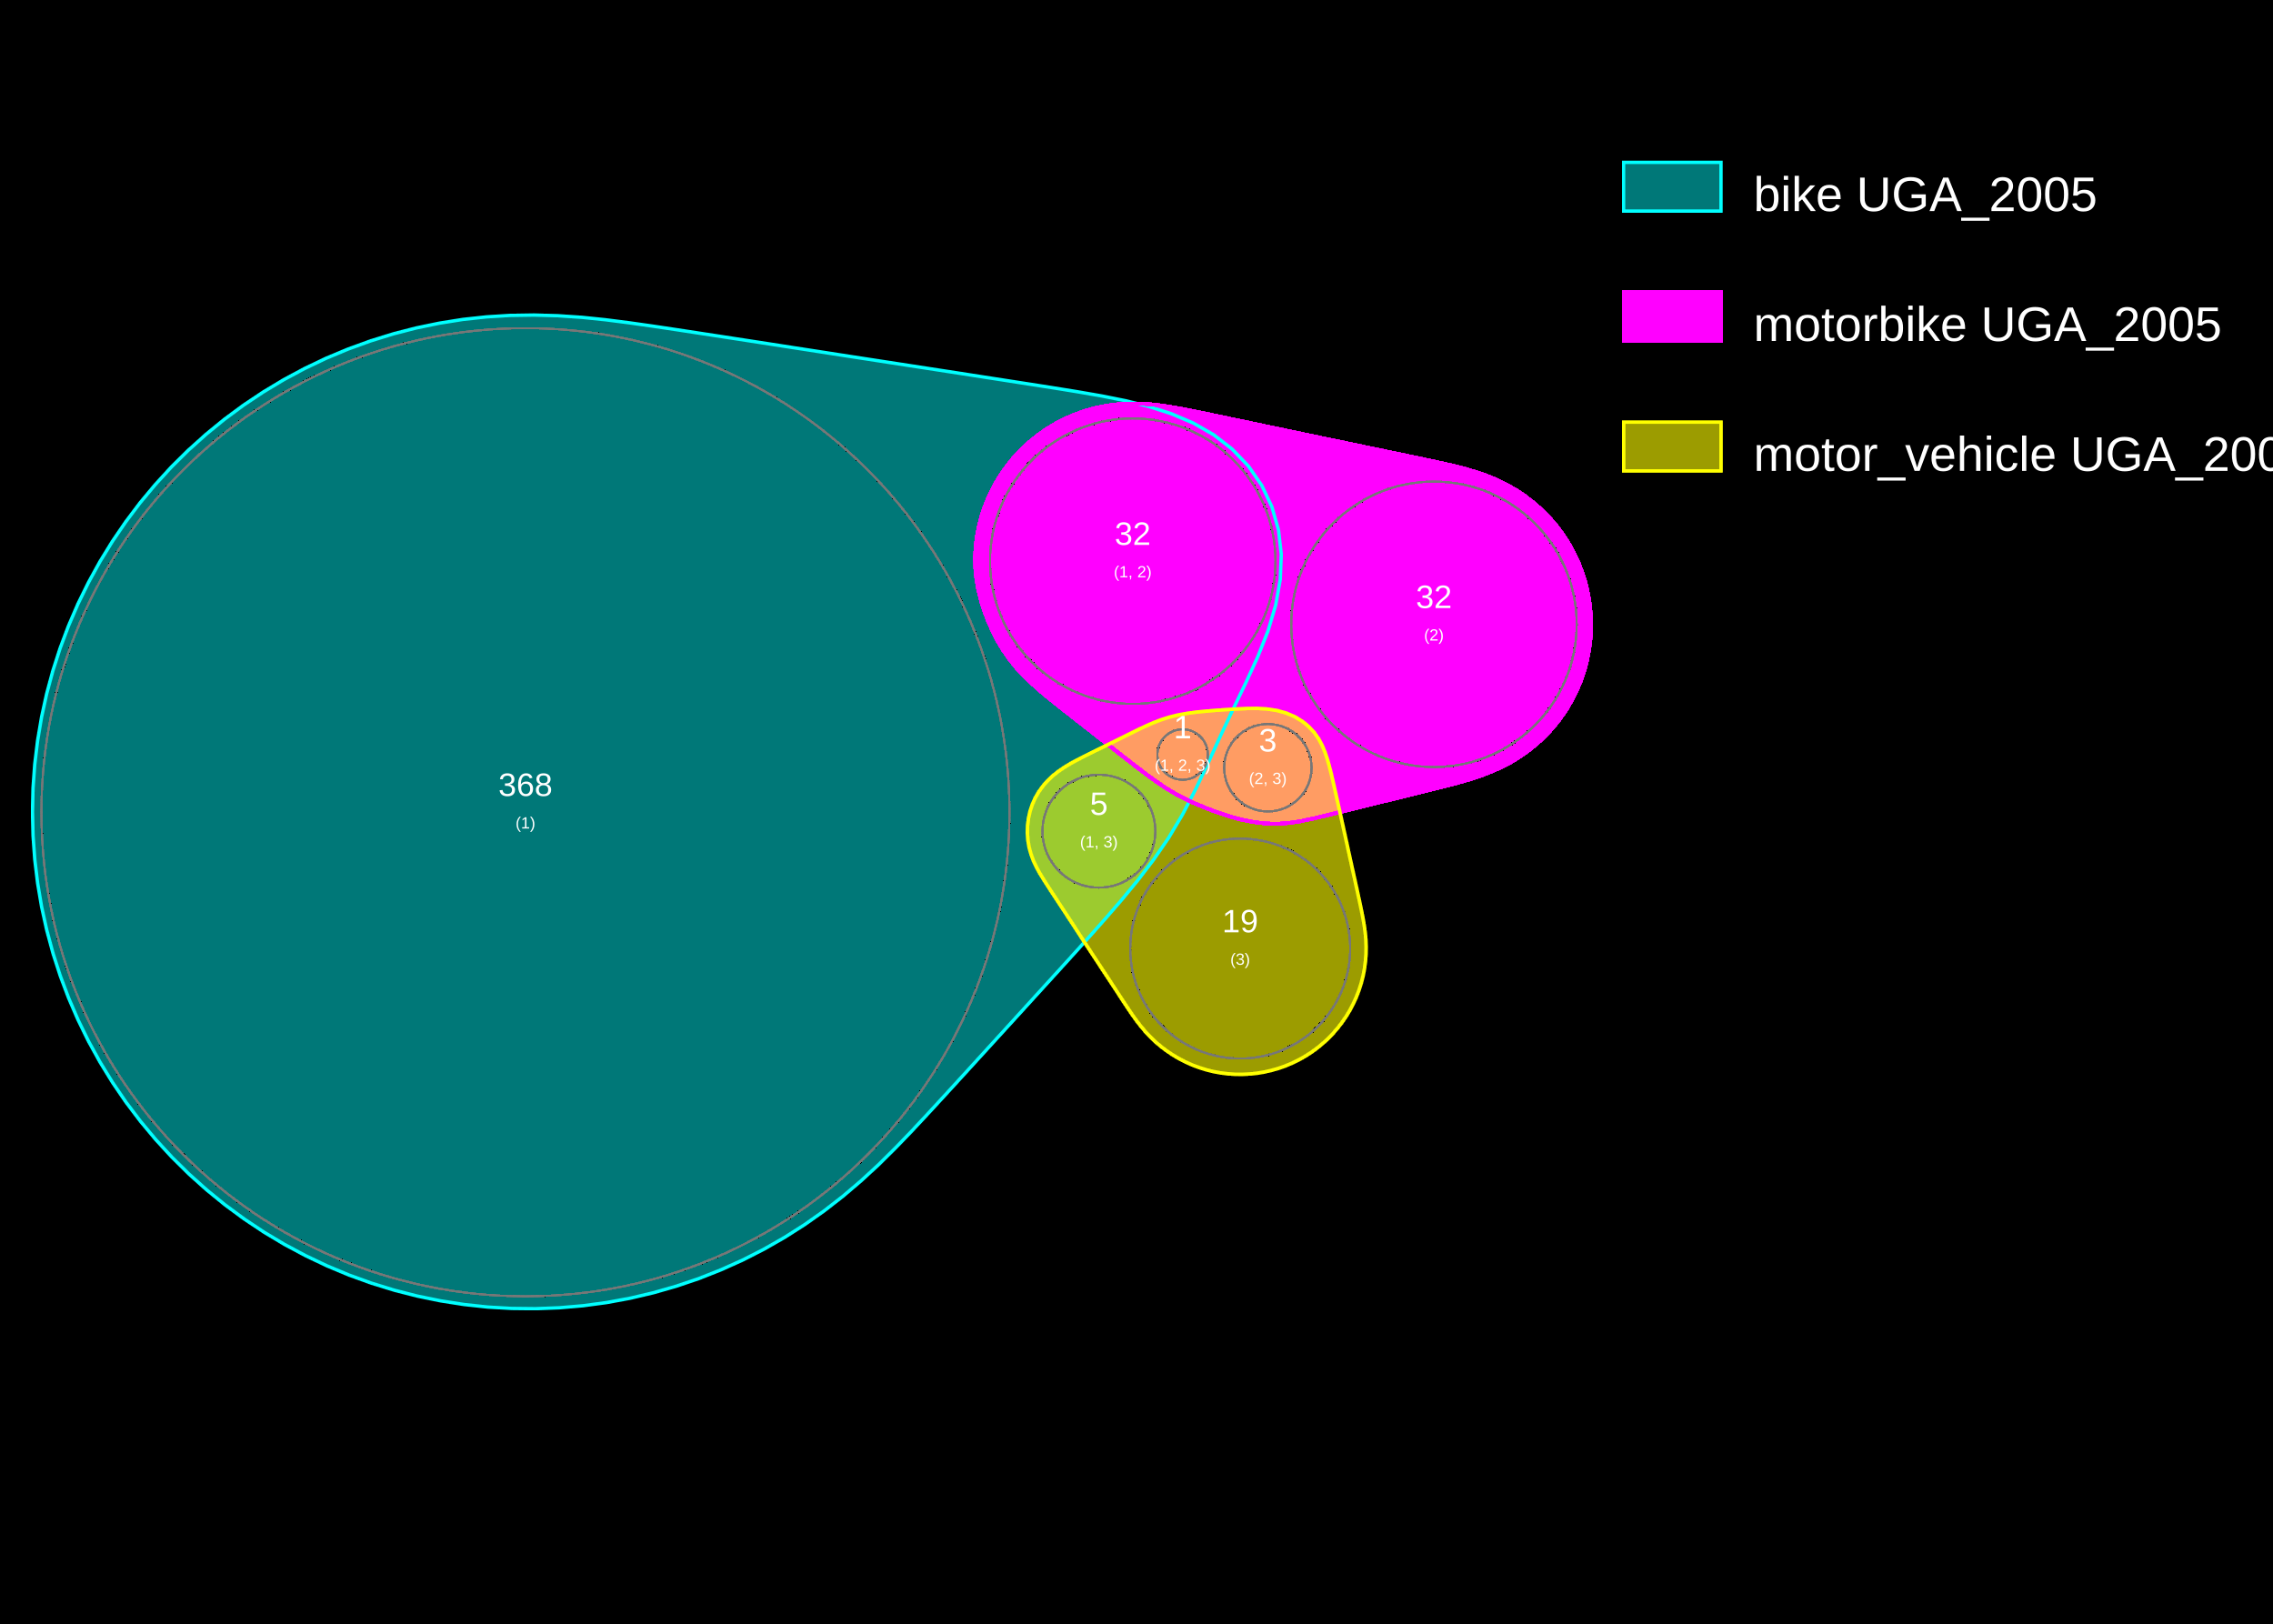
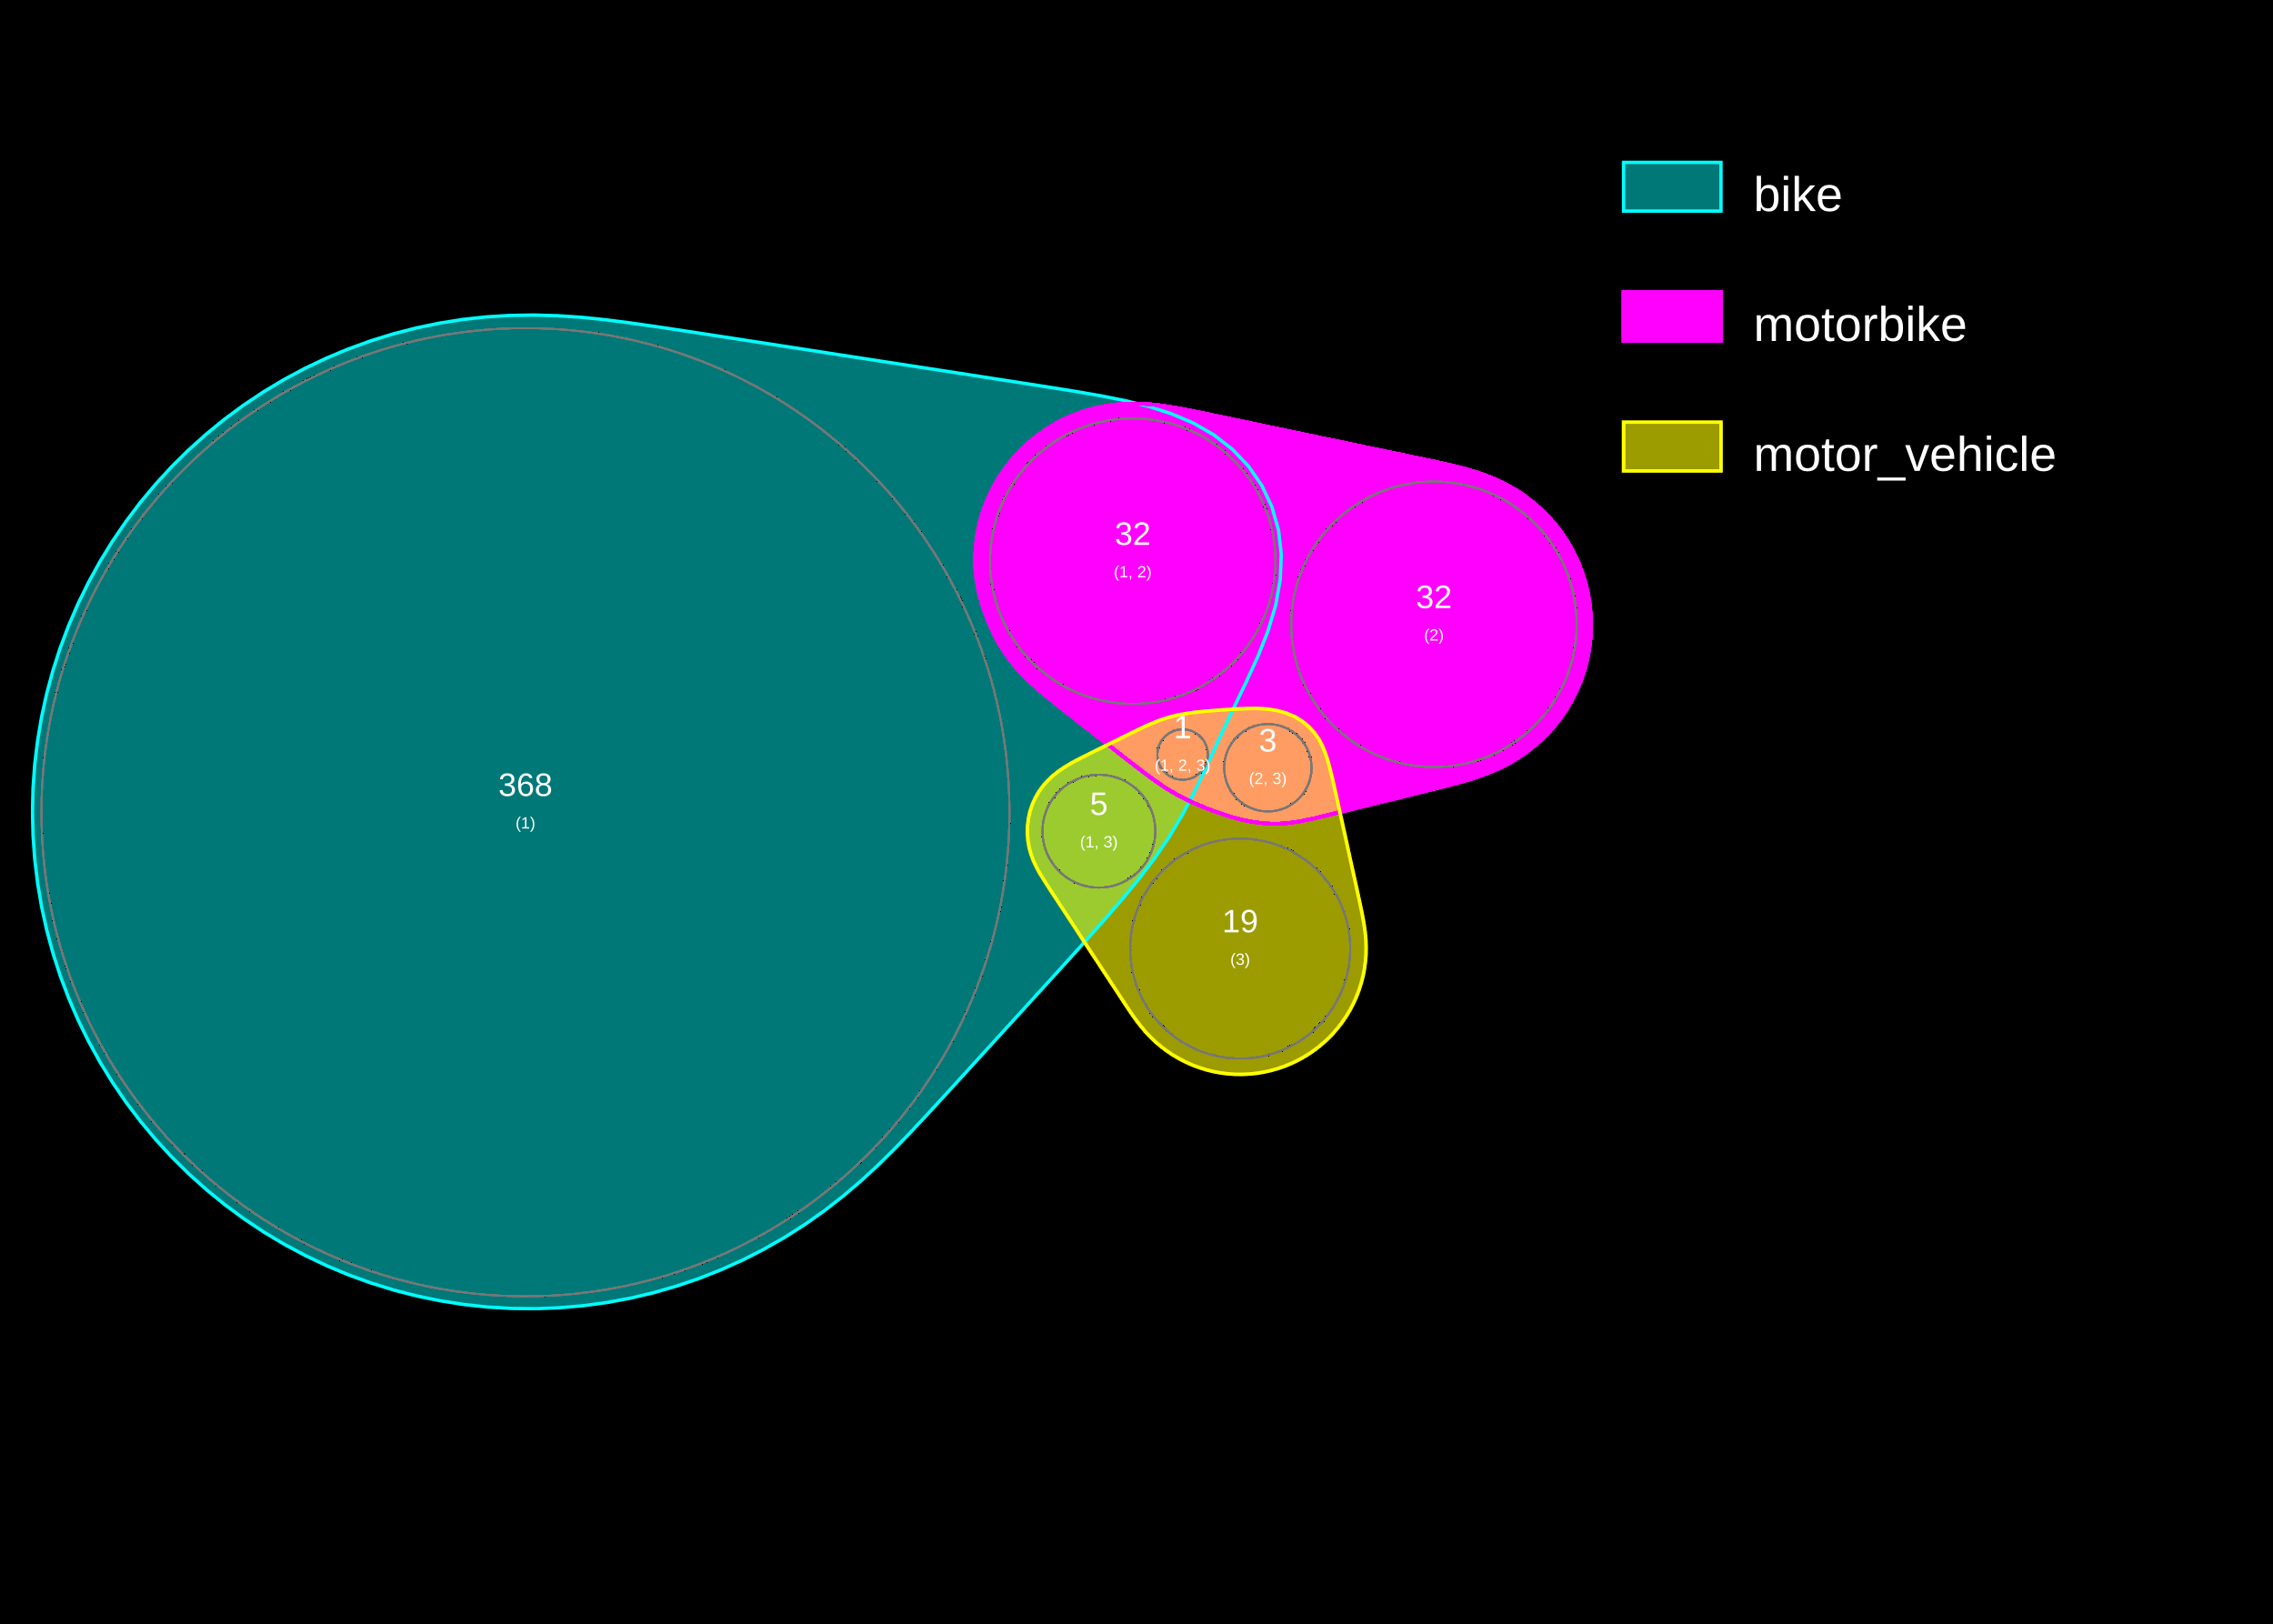
<svg xmlns="http://www.w3.org/2000/svg" xmlns:xlink="http://www.w3.org/1999/xlink" width="700" height="500" version="1.1" id="svg2577">
  <defs id="defs2500">
    <style type="text/css" id="style2489">
  .borderLine {
	   stroke: none;
	   fill-opacity:  0.4 ;
  }
  .outLine {
	   stroke-width:  1 ;
	   fill: none;
  }
  .circle {
	   stroke: #888888;
	   stroke-width: 0.5;
	   fill: none;
    pointer-events: all;
  }
  .nLabel {
	   font-family: Arial;
    pointer-events: none;
	   font-size: 10px;
	   text-anchor: middle;
	   alignment-baseline: central;
  }
  .belong {
	   font-family: Arial;
    pointer-events: none;
	   font-size: 5px;
	   text-anchor: middle;
	   alignment-baseline: central;
  }
  .legend {
    font-family: Arial;
    font-size: 15px;
  }
  #legendBox {
    display:  inline ;
  }
  .p0{
    stroke: none;
    fill:  #00F ;
  }
  .q0{
    fill: none;
    stroke:  #00F ;
  }
  .p1{
    stroke: none;
    fill:  #0F0 ;
  }
  .q1{
    fill: none;
    stroke:  #0F0 ;
  }
  .p2{
    stroke: none;
    fill:  #F00 ;
  }
  .q2{
    fill: none;
    stroke:  #F00 ;
  }
</style>
    <symbol id="bl0">
      <path d="M 253.80 372.87 L 247.81 377.10 L 241.62 381.04 L 235.25 384.68 L 228.71 388.01 L 222.02 391.02 L 215.19 393.72 L 208.24 396.07 L 201.18 398.09 L 194.04 399.77 L 186.82 401.10 L 179.54 402.08 L 172.23 402.71 L 164.90 402.99 L 157.56 402.91 L 150.23 402.49 L 142.93 401.70 L 135.68 400.57 L 128.49 399.10 L 121.38 397.28 L 114.36 395.11 L 107.46 392.62 L 100.69 389.79 L 94.06 386.64 L 87.59 383.18 L 81.30 379.42 L 75.19 375.35 L 69.29 371.00 L 63.60 366.36 L 58.13 361.46 L 52.91 356.30 L 47.95 350.90 L 43.24 345.26 L 38.81 339.41 L 34.67 333.35 L 30.83 327.10 L 27.28 320.67 L 24.05 314.08 L 21.14 307.34 L 18.55 300.47 L 16.30 293.48 L 14.39 286.39 L 12.81 279.22 L 11.59 271.98 L 10.71 264.69 L 10.18 257.36 L 10.00 250.02 L 10.17 242.67 L 10.70 235.34 L 11.58 228.05 L 12.80 220.81 L 14.37 213.63 L 16.28 206.54 L 18.53 199.56 L 21.11 192.69 L 24.01 185.96 L 27.24 179.37 L 30.77 172.95 L 34.61 166.71 L 38.74 160.66 L 43.15 154.81 L 47.85 149.18 L 52.80 143.78 L 58.01 138.63 L 63.46 133.73 L 69.13 129.10 L 75.02 124.75 L 81.11 120.69 L 87.39 116.92 L 93.84 113.46 L 100.45 110.31 L 107.20 107.49 L 114.08 104.99 L 121.07 102.82 L 128.16 100.99 L 135.33 99.51 L 142.56 98.36 L 149.84 97.57 L 157.16 97.12 L 164.48 97.01 L 171.82 97.22 L 179.14 97.71 L 186.44 98.46 L 193.73 99.39 L 201.00 100.42 L 208.27 101.51 L 215.54 102.62 L 222.81 103.73 L 230.08 104.85 L 237.35 105.97 L 244.62 107.10 L 251.89 108.22 L 259.16 109.35 L 266.44 110.47 L 273.71 111.59 L 280.99 112.71 L 288.27 113.83 L 295.55 114.95 L 302.83 116.08 L 310.12 117.21 L 317.41 118.34 L 324.70 119.48 L 331.99 120.66 L 339.26 121.92 L 346.51 123.37 L 353.69 125.14 L 360.72 127.40 L 367.48 130.27 L 373.80 133.90 L 379.52 138.35 L 384.51 143.59 L 388.61 149.54 L 391.71 156.11 L 393.72 163.19 L 394.58 170.67 L 394.27 178.43 L 392.86 186.36 L 390.49 194.31 L 387.35 202.24 L 383.70 210.18 L 379.82 218.23 L 375.93 226.45 L 372.12 234.80 L 368.24 242.99 L 364.20 250.77 L 359.89 258.00 L 355.29 264.69 L 350.48 270.97 L 345.56 276.94 L 340.60 282.68 L 335.63 288.28 L 330.66 293.79 L 325.69 299.26 L 320.72 304.71 L 315.76 310.16 L 310.79 315.61 L 305.82 321.05 L 300.85 326.50 L 295.88 331.94 L 290.91 337.37 L 285.92 342.79 L 280.90 348.17 L 275.80 353.47 L 270.58 358.64 L 265.18 363.61 L 259.59 368.37 Z" id="path2491" />
    </symbol>
    <symbol id="bl1">
      <path d="M 413.51 249.86 L 410.22 250.67 L 406.93 251.47 L 403.61 252.24 L 400.26 252.93 L 396.81 253.44 L 393.24 253.68 L 389.54 253.56 L 385.78 253.09 L 382.08 252.34 L 378.51 251.35 L 375.06 250.20 L 371.70 248.95 L 368.40 247.59 L 365.14 246.10 L 361.94 244.42 L 358.81 242.52 L 355.76 240.44 L 352.81 238.29 L 349.97 236.12 L 347.20 233.98 L 344.48 231.86 L 341.78 229.74 L 339.10 227.64 L 336.42 225.54 L 333.74 223.44 L 331.06 221.35 L 328.37 219.25 L 325.70 217.14 L 323.04 215.00 L 320.42 212.82 L 317.87 210.56 L 315.41 208.21 L 313.09 205.72 L 310.96 203.09 L 309.02 200.32 L 307.28 197.43 L 305.73 194.43 L 304.36 191.35 L 303.15 188.21 L 302.13 185.01 L 301.31 181.74 L 300.72 178.41 L 300.37 175.06 L 300.29 171.69 L 300.46 168.33 L 300.88 164.98 L 301.54 161.68 L 302.43 158.43 L 303.54 155.25 L 304.87 152.15 L 306.41 149.15 L 308.15 146.27 L 310.09 143.51 L 312.22 140.90 L 314.52 138.44 L 316.98 136.15 L 319.60 134.03 L 322.36 132.10 L 325.25 130.36 L 328.26 128.83 L 331.36 127.51 L 334.55 126.41 L 337.80 125.53 L 341.11 124.88 L 344.46 124.46 L 347.83 124.27 L 351.21 124.29 L 354.59 124.52 L 357.96 124.92 L 361.31 125.44 L 364.66 126.05 L 367.99 126.71 L 371.33 127.39 L 374.66 128.09 L 377.99 128.79 L 381.32 129.48 L 384.64 130.18 L 387.97 130.88 L 391.30 131.59 L 394.62 132.28 L 397.95 132.98 L 401.27 133.68 L 404.60 134.37 L 407.92 135.07 L 411.25 135.76 L 414.57 136.45 L 417.89 137.15 L 421.22 137.85 L 424.54 138.54 L 427.87 139.23 L 431.19 139.92 L 434.51 140.62 L 437.83 141.31 L 441.15 142.01 L 444.46 142.73 L 447.77 143.50 L 451.06 144.34 L 454.31 145.30 L 457.52 146.39 L 460.65 147.66 L 463.69 149.12 L 466.64 150.78 L 469.46 152.63 L 472.14 154.68 L 474.68 156.90 L 477.06 159.29 L 479.26 161.84 L 481.28 164.54 L 483.11 167.37 L 484.74 170.33 L 486.16 173.39 L 487.37 176.54 L 488.35 179.77 L 489.11 183.05 L 489.64 186.39 L 489.94 189.75 L 490.00 193.14 L 489.83 196.51 L 489.42 199.87 L 488.78 203.20 L 487.92 206.46 L 486.82 209.66 L 485.51 212.78 L 483.99 215.79 L 482.26 218.69 L 480.34 221.45 L 478.23 224.09 L 475.95 226.56 L 473.49 228.87 L 470.89 231.00 L 468.14 232.95 L 465.27 234.71 L 462.28 236.27 L 459.20 237.64 L 456.05 238.85 L 452.85 239.91 L 449.61 240.86 L 446.35 241.74 L 443.08 242.57 L 439.80 243.39 L 436.53 244.20 L 433.24 245.00 L 429.96 245.81 L 426.67 246.61 L 423.38 247.42 L 420.09 248.23 L 416.80 249.05 Z" id="path2494" />
    </symbol>
    <symbol id="bl2">
      <path d="M 420.43 287.10 L 420.64 289.35 L 420.72 291.60 L 420.68 293.86 L 420.50 296.10 L 420.20 298.33 L 419.78 300.53 L 419.22 302.70 L 418.54 304.84 L 417.74 306.93 L 416.82 308.97 L 415.78 310.97 L 414.63 312.90 L 413.36 314.75 L 411.99 316.54 L 410.52 318.24 L 408.96 319.85 L 407.30 321.37 L 405.57 322.79 L 403.75 324.11 L 401.86 325.31 L 399.90 326.41 L 397.88 327.39 L 395.81 328.26 L 393.70 329.00 L 391.55 329.61 L 389.36 330.11 L 387.15 330.48 L 384.92 330.72 L 382.68 330.83 L 380.44 330.82 L 378.20 330.67 L 375.97 330.39 L 373.76 329.99 L 371.58 329.45 L 369.43 328.79 L 367.32 328.01 L 365.26 327.10 L 363.25 326.08 L 361.31 324.94 L 359.43 323.69 L 357.64 322.35 L 355.92 320.89 L 354.30 319.35 L 352.76 317.71 L 351.31 315.99 L 349.94 314.21 L 348.63 312.38 L 347.37 310.51 L 346.12 308.63 L 344.89 306.75 L 343.66 304.86 L 342.42 302.98 L 341.19 301.10 L 339.95 299.22 L 338.72 297.34 L 337.48 295.46 L 336.24 293.58 L 335.01 291.70 L 333.78 289.82 L 332.55 287.94 L 331.32 286.05 L 330.10 284.17 L 328.87 282.29 L 327.64 280.42 L 326.40 278.54 L 325.17 276.66 L 323.94 274.79 L 322.72 272.91 L 321.51 271.02 L 320.34 269.12 L 319.26 267.18 L 318.30 265.17 L 317.52 263.09 L 316.93 260.94 L 316.55 258.71 L 316.40 256.45 L 316.46 254.17 L 316.74 251.93 L 317.23 249.75 L 317.93 247.67 L 318.82 245.68 L 319.92 243.80 L 321.19 242.04 L 322.63 240.40 L 324.21 238.90 L 325.92 237.54 L 327.73 236.30 L 329.61 235.16 L 331.53 234.11 L 333.49 233.10 L 335.45 232.12 L 337.42 231.14 L 339.40 230.17 L 341.37 229.20 L 343.35 228.23 L 345.33 227.26 L 347.30 226.27 L 349.28 225.30 L 351.28 224.32 L 353.31 223.37 L 355.42 222.46 L 357.65 221.61 L 360.04 220.85 L 362.61 220.21 L 365.36 219.70 L 368.27 219.30 L 371.30 219.00 L 374.41 218.74 L 377.55 218.52 L 380.71 218.33 L 383.88 218.18 L 387.03 218.14 L 390.14 218.31 L 393.19 218.77 L 396.09 219.57 L 398.76 220.71 L 401.12 222.15 L 403.10 223.79 L 404.75 225.58 L 406.08 227.49 L 407.16 229.51 L 408.04 231.61 L 408.77 233.77 L 409.39 235.96 L 409.95 238.17 L 410.47 240.38 L 410.97 242.60 L 411.47 244.83 L 411.97 247.06 L 412.46 249.28 L 412.96 251.50 L 413.45 253.71 L 413.94 255.93 L 414.43 258.16 L 414.92 260.38 L 415.40 262.61 L 415.89 264.83 L 416.38 267.06 L 416.88 269.28 L 417.37 271.51 L 417.86 273.73 L 418.34 275.95 L 418.82 278.17 L 419.29 280.39 L 419.73 282.62 L 420.12 284.85 Z" id="path2497" />
    </symbol>
-     <filter style="color-interpolation-filters:sRGB;" id="filter2583" x="-0.002" y="-0.005" width="1.002" height="1.005">
+     <filter style="color-interpolation-filters:sRGB;" id="filter2583" x="-0.004" y="-0.005" width="1.004" height="1.005">
      <feColorMatrix values="0 0 -1 0 1 0 -1 0 0 1 -1 0 0 0 1 0.21 0.72 0.07 1 0 " result="color2" id="feColorMatrix2581" />
    </filter>
    <filter style="color-interpolation-filters:sRGB;" id="filter2587" x="0" y="0" width="1" height="1">
      <feColorMatrix values="0 0 -1 0 1 0 -1 0 0 1 -1 0 0 0 1 0.21 0.72 0.07 1 0 " result="color2" id="feColorMatrix2585" />
    </filter>
    <filter style="color-interpolation-filters:sRGB;" id="filter2591" x="0" y="0" width="1" height="1">
      <feColorMatrix values="0 0 -1 0 1 0 -1 0 0 1 -1 0 0 0 1 0.21 0.72 0.07 1 0 " result="color2" id="feColorMatrix2589" />
    </filter>
    <filter style="color-interpolation-filters:sRGB;" id="filter2595" x="-0.007" y="-0.007" width="1.014" height="1.014">
      <feColorMatrix values="0 0 -1 0 1 0 -1 0 0 1 -1 0 0 0 1 0.21 0.72 0.07 1 0 " result="color2" id="feColorMatrix2593" />
    </filter>
    <filter style="color-interpolation-filters:sRGB;" id="filter2599" x="0" y="0" width="1" height="1">
      <feColorMatrix values="0 0 -1 0 1 0 -1 0 0 1 -1 0 0 0 1 0.21 0.72 0.07 1 0 " result="color2" id="feColorMatrix2597" />
    </filter>
    <filter style="color-interpolation-filters:sRGB;" id="filter2603" x="0" y="0" width="1" height="1">
      <feColorMatrix values="0 0 -1 0 1 0 -1 0 0 1 -1 0 0 0 1 0.21 0.72 0.07 1 0 " result="color2" id="feColorMatrix2601" />
    </filter>
    <filter style="color-interpolation-filters:sRGB;" id="filter2607" x="-0.004" y="-0.004" width="1.007" height="1.007">
      <feColorMatrix values="0 0 -1 0 1 0 -1 0 0 1 -1 0 0 0 1 0.21 0.72 0.07 1 0 " result="color2" id="feColorMatrix2605" />
    </filter>
    <filter style="color-interpolation-filters:sRGB;" id="filter2611" x="0" y="0" width="1" height="1">
      <feColorMatrix values="0 0 -1 0 1 0 -1 0 0 1 -1 0 0 0 1 0.21 0.72 0.07 1 0 " result="color2" id="feColorMatrix2609" />
    </filter>
    <filter style="color-interpolation-filters:sRGB;" id="filter2615" x="0" y="0" width="1" height="1">
      <feColorMatrix values="0 0 -1 0 1 0 -1 0 0 1 -1 0 0 0 1 0.21 0.72 0.07 1 0 " result="color2" id="feColorMatrix2613" />
    </filter>
    <filter style="color-interpolation-filters:sRGB;" id="filter2619" x="-0.009" y="-0.009" width="1.019" height="1.019">
      <feColorMatrix values="0 0 -1 0 1 0 -1 0 0 1 -1 0 0 0 1 0.21 0.72 0.07 1 0 " result="color2" id="feColorMatrix2617" />
    </filter>
    <filter style="color-interpolation-filters:sRGB;" id="filter2623" x="0" y="0" width="1" height="1">
      <feColorMatrix values="0 0 -1 0 1 0 -1 0 0 1 -1 0 0 0 1 0.21 0.72 0.07 1 0 " result="color2" id="feColorMatrix2621" />
    </filter>
    <filter style="color-interpolation-filters:sRGB;" id="filter2627" x="0" y="0" width="1" height="1">
      <feColorMatrix values="0 0 -1 0 1 0 -1 0 0 1 -1 0 0 0 1 0.21 0.72 0.07 1 0 " result="color2" id="feColorMatrix2625" />
    </filter>
    <filter style="color-interpolation-filters:sRGB;" id="filter2631" x="-0.003" y="-0.003" width="1.006" height="1.006">
      <feColorMatrix values="0 0 -1 0 1 0 -1 0 0 1 -1 0 0 0 1 0.21 0.72 0.07 1 0 " result="color2" id="feColorMatrix2629" />
    </filter>
    <filter style="color-interpolation-filters:sRGB;" id="filter2635" x="0" y="0" width="1" height="1">
      <feColorMatrix values="0 0 -1 0 1 0 -1 0 0 1 -1 0 0 0 1 0.21 0.72 0.07 1 0 " result="color2" id="feColorMatrix2633" />
    </filter>
    <filter style="color-interpolation-filters:sRGB;" id="filter2639" x="0" y="0" width="1" height="1">
      <feColorMatrix values="0 0 -1 0 1 0 -1 0 0 1 -1 0 0 0 1 0.21 0.72 0.07 1 0 " result="color2" id="feColorMatrix2637" />
    </filter>
    <filter style="color-interpolation-filters:sRGB;" id="filter2643" x="-0.016" y="-0.016" width="1.032" height="1.032">
      <feColorMatrix values="0 0 -1 0 1 0 -1 0 0 1 -1 0 0 0 1 0.21 0.72 0.07 1 0 " result="color2" id="feColorMatrix2641" />
    </filter>
    <filter style="color-interpolation-filters:sRGB;" id="filter2647" x="0" y="0" width="1" height="1">
      <feColorMatrix values="0 0 -1 0 1 0 -1 0 0 1 -1 0 0 0 1 0.21 0.72 0.07 1 0 " result="color2" id="feColorMatrix2645" />
    </filter>
    <filter style="color-interpolation-filters:sRGB;" id="filter2651" x="0" y="0" width="1" height="1">
      <feColorMatrix values="0 0 -1 0 1 0 -1 0 0 1 -1 0 0 0 1 0.21 0.72 0.07 1 0 " result="color2" id="feColorMatrix2649" />
    </filter>
    <filter style="color-interpolation-filters:sRGB;" id="filter2655" x="-0.003" y="-0.003" width="1.006" height="1.006">
      <feColorMatrix values="0 0 -1 0 1 0 -1 0 0 1 -1 0 0 0 1 0.21 0.72 0.07 1 0 " result="color2" id="feColorMatrix2653" />
    </filter>
    <filter style="color-interpolation-filters:sRGB;" id="filter2659" x="0" y="0" width="1" height="1">
      <feColorMatrix values="0 0 -1 0 1 0 -1 0 0 1 -1 0 0 0 1 0.21 0.72 0.07 1 0 " result="color2" id="feColorMatrix2657" />
    </filter>
    <filter style="color-interpolation-filters:sRGB;" id="filter2663" x="0" y="0" width="1" height="1">
      <feColorMatrix values="0 0 -1 0 1 0 -1 0 0 1 -1 0 0 0 1 0.21 0.72 0.07 1 0 " result="color2" id="feColorMatrix2661" />
    </filter>
    <filter style="color-interpolation-filters:sRGB;" id="filter2667" x="-0.001" y="-0.001" width="1.002" height="1.002">
      <feColorMatrix values="0 0 -1 0 1 0 -1 0 0 1 -1 0 0 0 1 0.21 0.72 0.07 1 0 " result="color2" id="feColorMatrix2665" />
    </filter>
    <filter style="color-interpolation-filters:sRGB;" id="filter2671" x="-0.005" y="-0.004" width="1.01" height="1.009">
      <feColorMatrix values="0 0 -1 0 1 0 -1 0 0 1 -1 0 0 0 1 0.21 0.72 0.07 1 0 " result="color2" id="feColorMatrix2669" />
    </filter>
    <filter style="color-interpolation-filters:sRGB;" id="filter2675" x="-0.003" y="-0.004" width="1.005" height="1.008">
      <feColorMatrix values="0 0 -1 0 1 0 -1 0 0 1 -1 0 0 0 1 0.21 0.72 0.07 1 0 " result="color2" id="feColorMatrix2673" />
    </filter>
    <filter style="color-interpolation-filters:sRGB;" id="filter2679" x="-0.001" y="-0.002" width="1.003" height="1.003">
      <feColorMatrix values="0 0 -1 0 1 0 -1 0 0 1 -1 0 0 0 1 0.21 0.72 0.07 1 0 " result="color2" id="feColorMatrix2677" />
    </filter>
    <filter style="color-interpolation-filters:sRGB;" id="filter2683" x="0" y="0" width="1" height="1">
      <feColorMatrix values="0 0 -1 0 1 0 -1 0 0 1 -1 0 0 0 1 0.21 0.72 0.07 1 0 " result="color2" id="feColorMatrix2681" />
    </filter>
    <filter style="color-interpolation-filters:sRGB;" id="filter2687" x="0" y="0" width="1" height="1">
      <feColorMatrix values="0 0 -1 0 1 0 -1 0 0 1 -1 0 0 0 1 0.21 0.72 0.07 1 0 " result="color2" id="feColorMatrix2685" />
    </filter>
    <filter style="color-interpolation-filters:sRGB;" id="filter2691" x="0" y="0" width="1" height="1">
      <feColorMatrix values="0 0 -1 0 1 0 -1 0 0 1 -1 0 0 0 1 0.21 0.72 0.07 1 0 " result="color2" id="feColorMatrix2689" />
    </filter>
    <filter style="color-interpolation-filters:sRGB;" id="filter2695" x="0" y="0" width="1" height="1">
      <feColorMatrix values="0 0 -1 0 1 0 -1 0 0 1 -1 0 0 0 1 0.21 0.72 0.07 1 0 " result="color2" id="feColorMatrix2693" />
    </filter>
  </defs>
  <rect width="700" height="500" style="fill:#fff;stroke-width:0;filter:url(#filter2695)" id="rect2502" />
  <use class="p0 borderLine" xlink:href="#bl0" id="use2504" style="filter:url(#filter2691)" />
  <use class="p1 borderLine" xlink:href="#bl1" id="use2506" style="filter:url(#filter2687)" />
  <use class="p2 borderLine" xlink:href="#bl2" id="use2508" style="filter:url(#filter2683)" />
  <use class="q0 outLine" xlink:href="#bl0" id="use2510" style="filter:url(#filter2679)" />
  <use class="q1 outLine" xlink:href="#bl1" id="use2512" style="filter:url(#filter2675)" />
  <use class="q2 outLine" xlink:href="#bl2" id="use2514" style="filter:url(#filter2671)" />
  <circle class="circle" cx="161.818" cy="250.109" r="149.058" id="circle2516" style="filter:url(#filter2667)" />
  <text class="nLabel" x="161.82" y="245.11" id="text2518" style="filter:url(#filter2663)">368</text>
  <text class="belong" x="161.82" y="255.11" id="text2520" style="filter:url(#filter2659)">(1)</text>
  <circle class="circle" cx="348.844" cy="172.793" r="43.955" id="circle2522" style="filter:url(#filter2655)" />
  <text class="nLabel" x="348.84" y="167.79" id="text2524" style="filter:url(#filter2651)">32</text>
  <text class="belong" x="348.84" y="177.79" id="text2526" style="filter:url(#filter2647)">(1, 2)</text>
  <circle class="circle" cx="364.209" cy="232.349" r="7.77" id="circle2528" style="filter:url(#filter2643)" />
  <text class="nLabel" x="364.21" y="227.35" id="text2530" style="filter:url(#filter2639)">1</text>
  <text class="belong" x="364.21" y="237.35" id="text2532" style="filter:url(#filter2635)">(1, 2, 3)</text>
  <circle class="circle" cx="441.604" cy="192.245" r="43.955" id="circle2534" style="filter:url(#filter2631)" />
  <text class="nLabel" x="441.60" y="187.24" id="text2536" style="filter:url(#filter2627)">32</text>
  <text class="belong" x="441.60" y="197.24" id="text2538" style="filter:url(#filter2623)">(2)</text>
  <circle class="circle" cx="390.451" cy="236.411" r="13.458" id="circle2540" style="filter:url(#filter2619)" />
  <text class="nLabel" x="390.45" y="231.41" id="text2542" style="filter:url(#filter2615)">3</text>
  <text class="belong" x="390.45" y="241.41" id="text2544" style="filter:url(#filter2611)">(2, 3)</text>
  <circle class="circle" cx="381.933" cy="292.091" r="33.869" id="circle2546" style="filter:url(#filter2607)" />
  <text class="nLabel" x="381.93" y="287.09" id="text2548" style="filter:url(#filter2603)">19</text>
  <text class="belong" x="381.93" y="297.09" id="text2550" style="filter:url(#filter2599)">(3)</text>
  <circle class="circle" cx="338.418" cy="255.945" r="17.375" id="circle2552" style="filter:url(#filter2595)" />
  <text class="nLabel" x="338.42" y="250.94" id="text2554" style="filter:url(#filter2591)">5</text>
  <text class="belong" x="338.42" y="260.94" id="text2556" style="filter:url(#filter2587)">(1, 3)</text>
  <g id="legendBox" style="filter:url(#filter2583)">
    <rect class="p0 borderLine" x="500.00" y="50.00" width="30.00" height="15.00" id="rect2558" />
    <rect class="q0" x="500.00" y="50.00" width="30.00" height="15.00" id="rect2560" />
-     <text class="legend" x="540.00" y="65.00" id="text2562">bike UGA_2005</text>
+     <text class="legend" x="540.00" y="65.00" id="text2562">bike</text>
    <rect class="p1 borderLine" x="500.00" y="90.00" width="30.00" height="15.00" id="rect2564" />
    <rect class="q1" x="500.00" y="90.00" width="30.00" height="15.00" id="rect2566" />
-     <text class="legend" x="540.00" y="105.00" id="text2568">motorbike UGA_2005</text>
+     <text class="legend" x="540.00" y="105.00" id="text2568">motorbike</text>
    <rect class="p2 borderLine" x="500.00" y="130.00" width="30.00" height="15.00" id="rect2570" />
    <rect class="q2" x="500.00" y="130.00" width="30.00" height="15.00" id="rect2572" />
-     <text class="legend" x="540.00" y="145.00" id="text2574">motor_vehicle UGA_2005</text>
+     <text class="legend" x="540.00" y="145.00" id="text2574">motor_vehicle</text>
  </g>
</svg>
